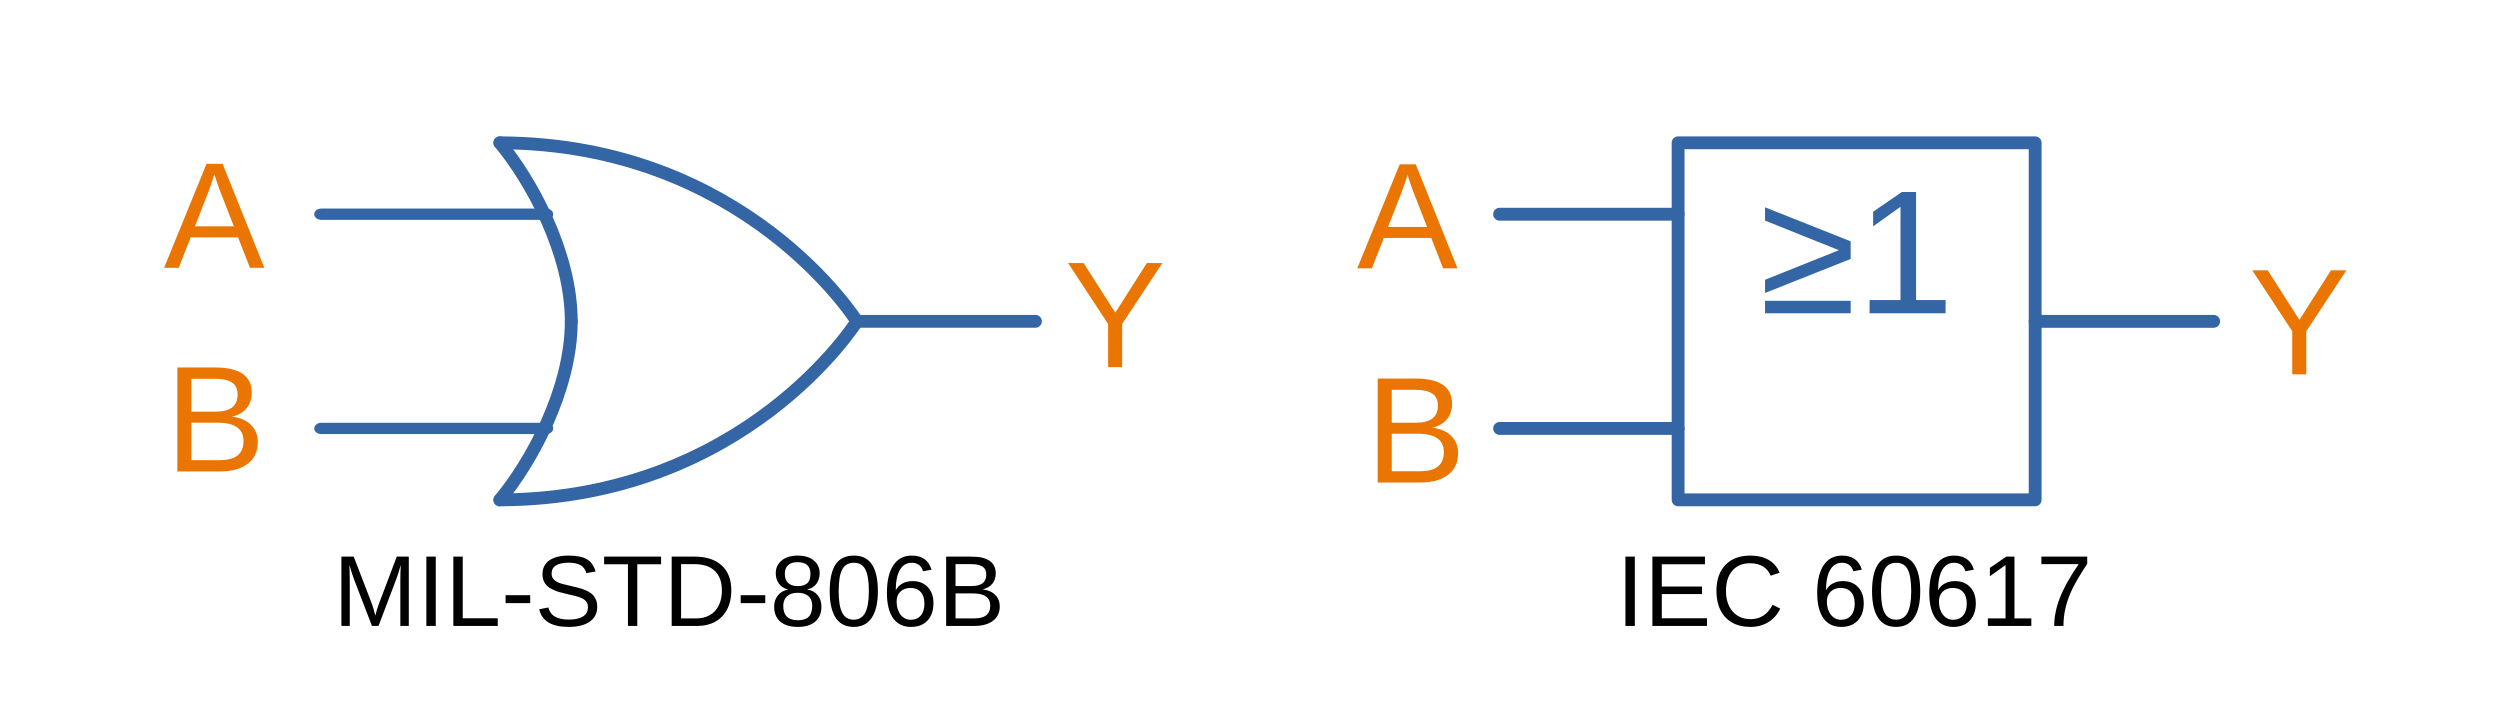
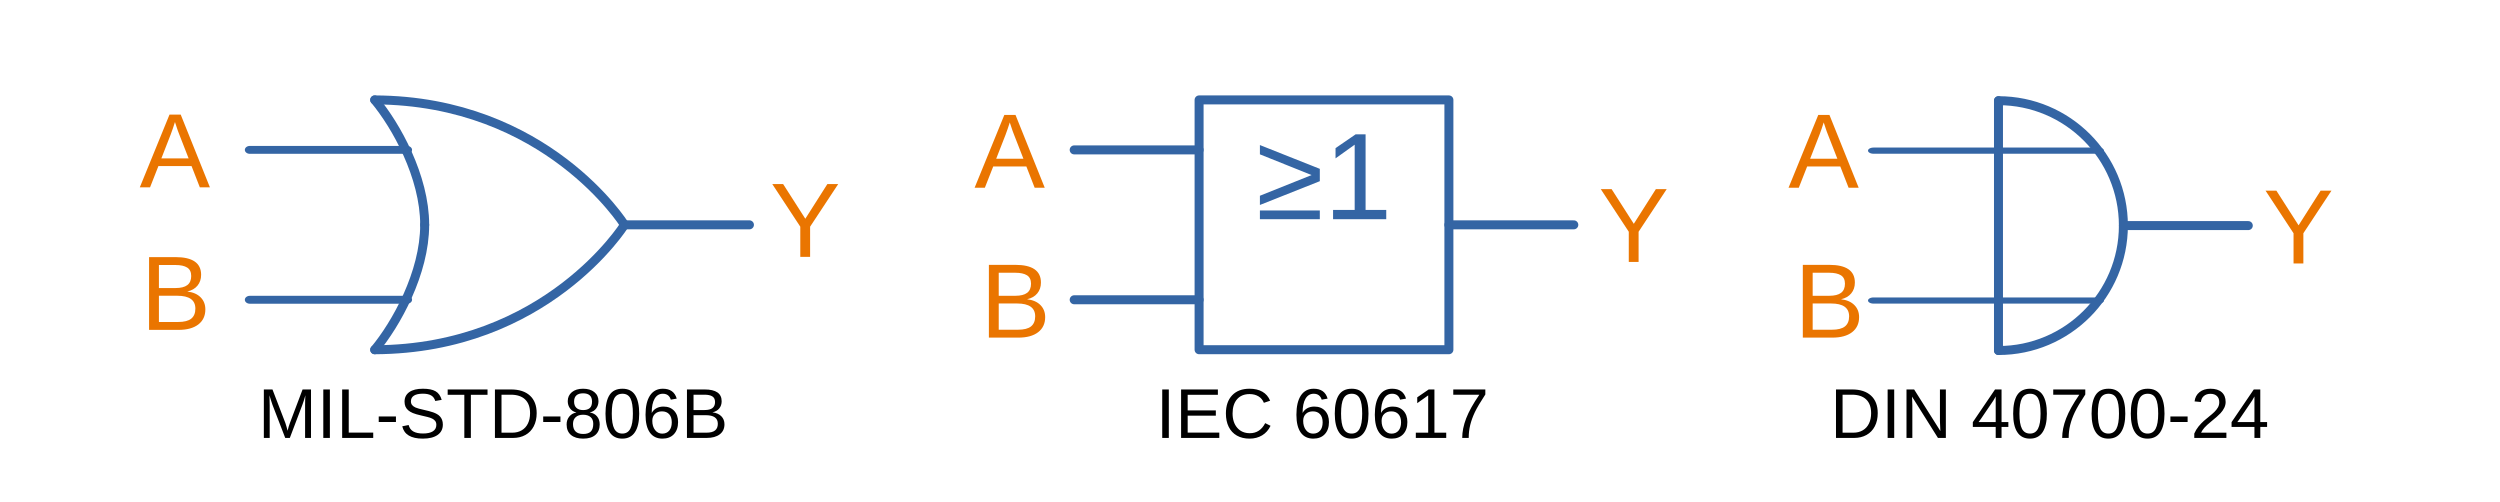
- <svg xmlns="http://www.w3.org/2000/svg" width="100%" height="100%" viewBox="0 0 827 237" version="1.1" xml:space="preserve" style="fill-rule:evenodd;clip-rule:evenodd;stroke-linecap:round;stroke-linejoin:round;stroke-miterlimit:1.5;">
-   <g transform="matrix(1,0,0,1,-324.989,-137.498)">
+ <svg xmlns="http://www.w3.org/2000/svg" width="100%" height="100%" viewBox="0 0 1182 237" version="1.1" xml:space="preserve" style="fill-rule:evenodd;clip-rule:evenodd;stroke-linecap:round;stroke-linejoin:round;stroke-miterlimit:1.5;">
+   <g transform="matrix(1,0,0,1,-313.178,-137.498)">
    <text x="677.227px" y="258.937px" style="font-family:'ArialMT', 'Arial', sans-serif;font-size:50px;fill:rgb(234,117,0);">Y</text>
  </g>
-   <g transform="matrix(1,0,0,1,66.7208,-135.1)">
+   <g transform="matrix(1,0,0,1,78.5318,-135.1)">
    <text x="677.227px" y="258.937px" style="font-family:'ArialMT', 'Arial', sans-serif;font-size:50px;fill:rgb(234,117,0);">Y</text>
  </g>
-   <g transform="matrix(1,0,0,1,-623.036,-170.354)">
+   <g transform="matrix(1,0,0,1,-611.225,-170.354)">
    <text x="677.227px" y="258.937px" style="font-family:'ArialMT', 'Arial', sans-serif;font-size:50px;fill:rgb(234,117,0);">A</text>
  </g>
-   <g transform="matrix(1,0,0,1,-228.335,-170.175)">
+   <g transform="matrix(1,0,0,1,-216.524,-170.175)">
    <text x="677.227px" y="258.937px" style="font-family:'ArialMT', 'Arial', sans-serif;font-size:50px;fill:rgb(234,117,0);">A</text>
  </g>
-   <g transform="matrix(1,0,0,1,-567.026,-51.8828)">
+   <g transform="matrix(1,0,0,1,-555.215,-51.8828)">
    <text x="677.227px" y="258.937px" style="font-family:'ArialMT', 'Arial', sans-serif;font-size:33.333px;">MIL-STD-806B</text>
  </g>
-   <g transform="matrix(1,0,0,1,-142.611,-51.8828)">
+   <g transform="matrix(1,0,0,1,-130.8,-51.8828)">
    <text x="677.227px" y="258.937px" style="font-family:'ArialMT', 'Arial', sans-serif;font-size:33.333px;">IEC 60617</text>
  </g>
-   <g transform="matrix(1,0,0,1,-622.666,-102.968)">
+   <g transform="matrix(1,0,0,1,-610.855,-102.968)">
    <text x="677.227px" y="258.937px" style="font-family:'ArialMT', 'Arial', sans-serif;font-size:50px;fill:rgb(234,117,0);">B</text>
  </g>
-   <g transform="matrix(1,0,0,1,-225.601,-99.3089)">
+   <g transform="matrix(1,0,0,1,-213.79,-99.3089)">
    <text x="677.227px" y="258.937px" style="font-family:'ArialMT', 'Arial', sans-serif;font-size:50px;fill:rgb(234,117,0);">B</text>
  </g>
-   <g id="gate-or" transform="matrix(1,0,0,1,-602.417,-1606.3)">
+   <g id="gate-or" transform="matrix(1,0,0,1,-590.606,-1606.3)">
    <g transform="matrix(1.25899,0,0,1,-257.828,236.22)">
      <path d="M826.772,1440.94L767.717,1440.94" style="fill:none;stroke:rgb(52,101,164);stroke-width:3.74px;" />
    </g>
    <g transform="matrix(1.25899,0,0,1,-257.828,236.22)">
      <path d="M826.772,1511.81L767.717,1511.81" style="fill:none;stroke:rgb(52,101,164);stroke-width:3.74px;" />
    </g>
    <g transform="matrix(1,0,0,1,-59,236.22)">
      <path d="M944.882,1476.38L1003.94,1476.38" style="fill:none;stroke:rgb(52,101,164);stroke-width:4.25px;" />
    </g>
    <g transform="matrix(1,0,0,1,-59,0)">
      <path d="M826.772,1653.54C908.072,1653.82 944.882,1712.6 944.882,1712.6" style="fill:none;stroke:rgb(52,101,164);stroke-width:4.25px;" />
    </g>
    <g transform="matrix(1,0,0,-1,-59,3425.2)">
      <path d="M826.772,1653.54C908.072,1653.82 944.882,1712.6 944.882,1712.6" style="fill:none;stroke:rgb(52,101,164);stroke-width:4.25px;" />
    </g>
    <g transform="matrix(1,0,0,1,-59,0)">
      <path d="M826.772,1653.54C836.801,1665.59 850.394,1689.75 850.394,1712.6" style="fill:none;stroke:rgb(52,101,164);stroke-width:4.25px;" />
    </g>
    <g transform="matrix(1,0,0,-1,-59,3425.2)">
      <path d="M826.772,1653.54C836.801,1665.59 850.394,1689.75 850.394,1712.6" style="fill:none;stroke:rgb(52,101,164);stroke-width:4.25px;" />
    </g>
  </g>
-   <g id="gate-or-iec" transform="matrix(1,0,0,1,-566.929,-1842.52)">
+   <g id="gate-or-iec" transform="matrix(1,0,0,1,-555.118,-1842.52)">
    <g transform="matrix(1,0,0,1,471.731,1653.91)">
      <text x="677.227px" y="292.237px" style="font-family:'ArialMT', 'Arial', sans-serif;font-size:58.3px;fill:rgb(52,101,164);">≥1</text>
    </g>
    <g transform="matrix(1,0,0,1,649.606,-472.441)">
      <rect x="472.441" y="2362.2" width="118.11" height="118.11" style="fill:none;stroke:rgb(52,101,164);stroke-width:4.25px;" />
    </g>
    <g transform="matrix(1,0,0,1,649.606,-472.441)">
      <path d="M472.441,2385.83L413.386,2385.83" style="fill:none;stroke:rgb(52,101,164);stroke-width:4.25px;" />
    </g>
    <g transform="matrix(1,0,0,1,649.606,-472.441)">
      <path d="M472.441,2456.69L413.386,2456.69" style="fill:none;stroke:rgb(52,101,164);stroke-width:4.25px;" />
    </g>
    <g transform="matrix(1,0,0,1,649.606,-437.008)">
      <path d="M590.551,2385.83L649.606,2385.83" style="fill:none;stroke:rgb(52,101,164);stroke-width:4.25px;" />
    </g>
  </g>
+   <g transform="matrix(1,0,0,1,392.834,-134.384)">
+     <text x="677.227px" y="258.937px" style="font-family:'ArialMT', 'Arial', sans-serif;font-size:50px;fill:rgb(234,117,0);">Y</text>
+   </g>
+   <g transform="matrix(1,0,0,1,168.303,-170.175)">
+     <text x="677.227px" y="258.937px" style="font-family:'ArialMT', 'Arial', sans-serif;font-size:50px;fill:rgb(234,117,0);">A</text>
+   </g>
+   <g transform="matrix(1,0,0,1,188.097,-51.8828)">
+     <text x="677.227px" y="258.937px" style="font-family:'ArialMT', 'Arial', sans-serif;font-size:33.333px;">DIN 40700-24</text>
+   </g>
+   <g transform="matrix(1,0,0,1,171.037,-99.3089)">
+     <text x="677.227px" y="258.937px" style="font-family:'ArialMT', 'Arial', sans-serif;font-size:50px;fill:rgb(234,117,0);">B</text>
+   </g>
+   <g id="gate-or-din" transform="matrix(1,0,0,1,-531.712,-1842.16)">
+     <g transform="matrix(1,0,0,1,708.877,-944.882)">
+       <path d="M767.717,2834.65C800.31,2834.65 826.772,2861.11 826.772,2893.7C826.772,2926.29 800.31,2952.76 767.717,2952.76" style="fill:none;stroke:rgb(52,101,164);stroke-width:4.25px;" />
+     </g>
+     <g transform="matrix(1,0,0,1,708.877,-944.882)">
+       <path d="M767.717,2834.65L767.717,2952.76" style="fill:none;stroke:rgb(52,101,164);stroke-width:4.25px;" />
+     </g>
+     <g transform="matrix(1,0,0,1,708.877,-944.882)">
+       <path d="M826.772,2893.7L885.827,2893.7" style="fill:none;stroke:rgb(52,101,164);stroke-width:4.25px;" />
+     </g>
+     <g transform="matrix(1.79984,0,0,1,142.058,-944.882)">
+       <path d="M767.717,2858.27L708.661,2858.27" style="fill:none;stroke:rgb(52,101,164);stroke-width:2.92px;" />
+     </g>
+     <g transform="matrix(1.79984,0,0,1,142.058,-944.882)">
+       <path d="M767.717,2929.13L708.661,2929.13" style="fill:none;stroke:rgb(52,101,164);stroke-width:2.92px;" />
+     </g>
+   </g>
</svg>
